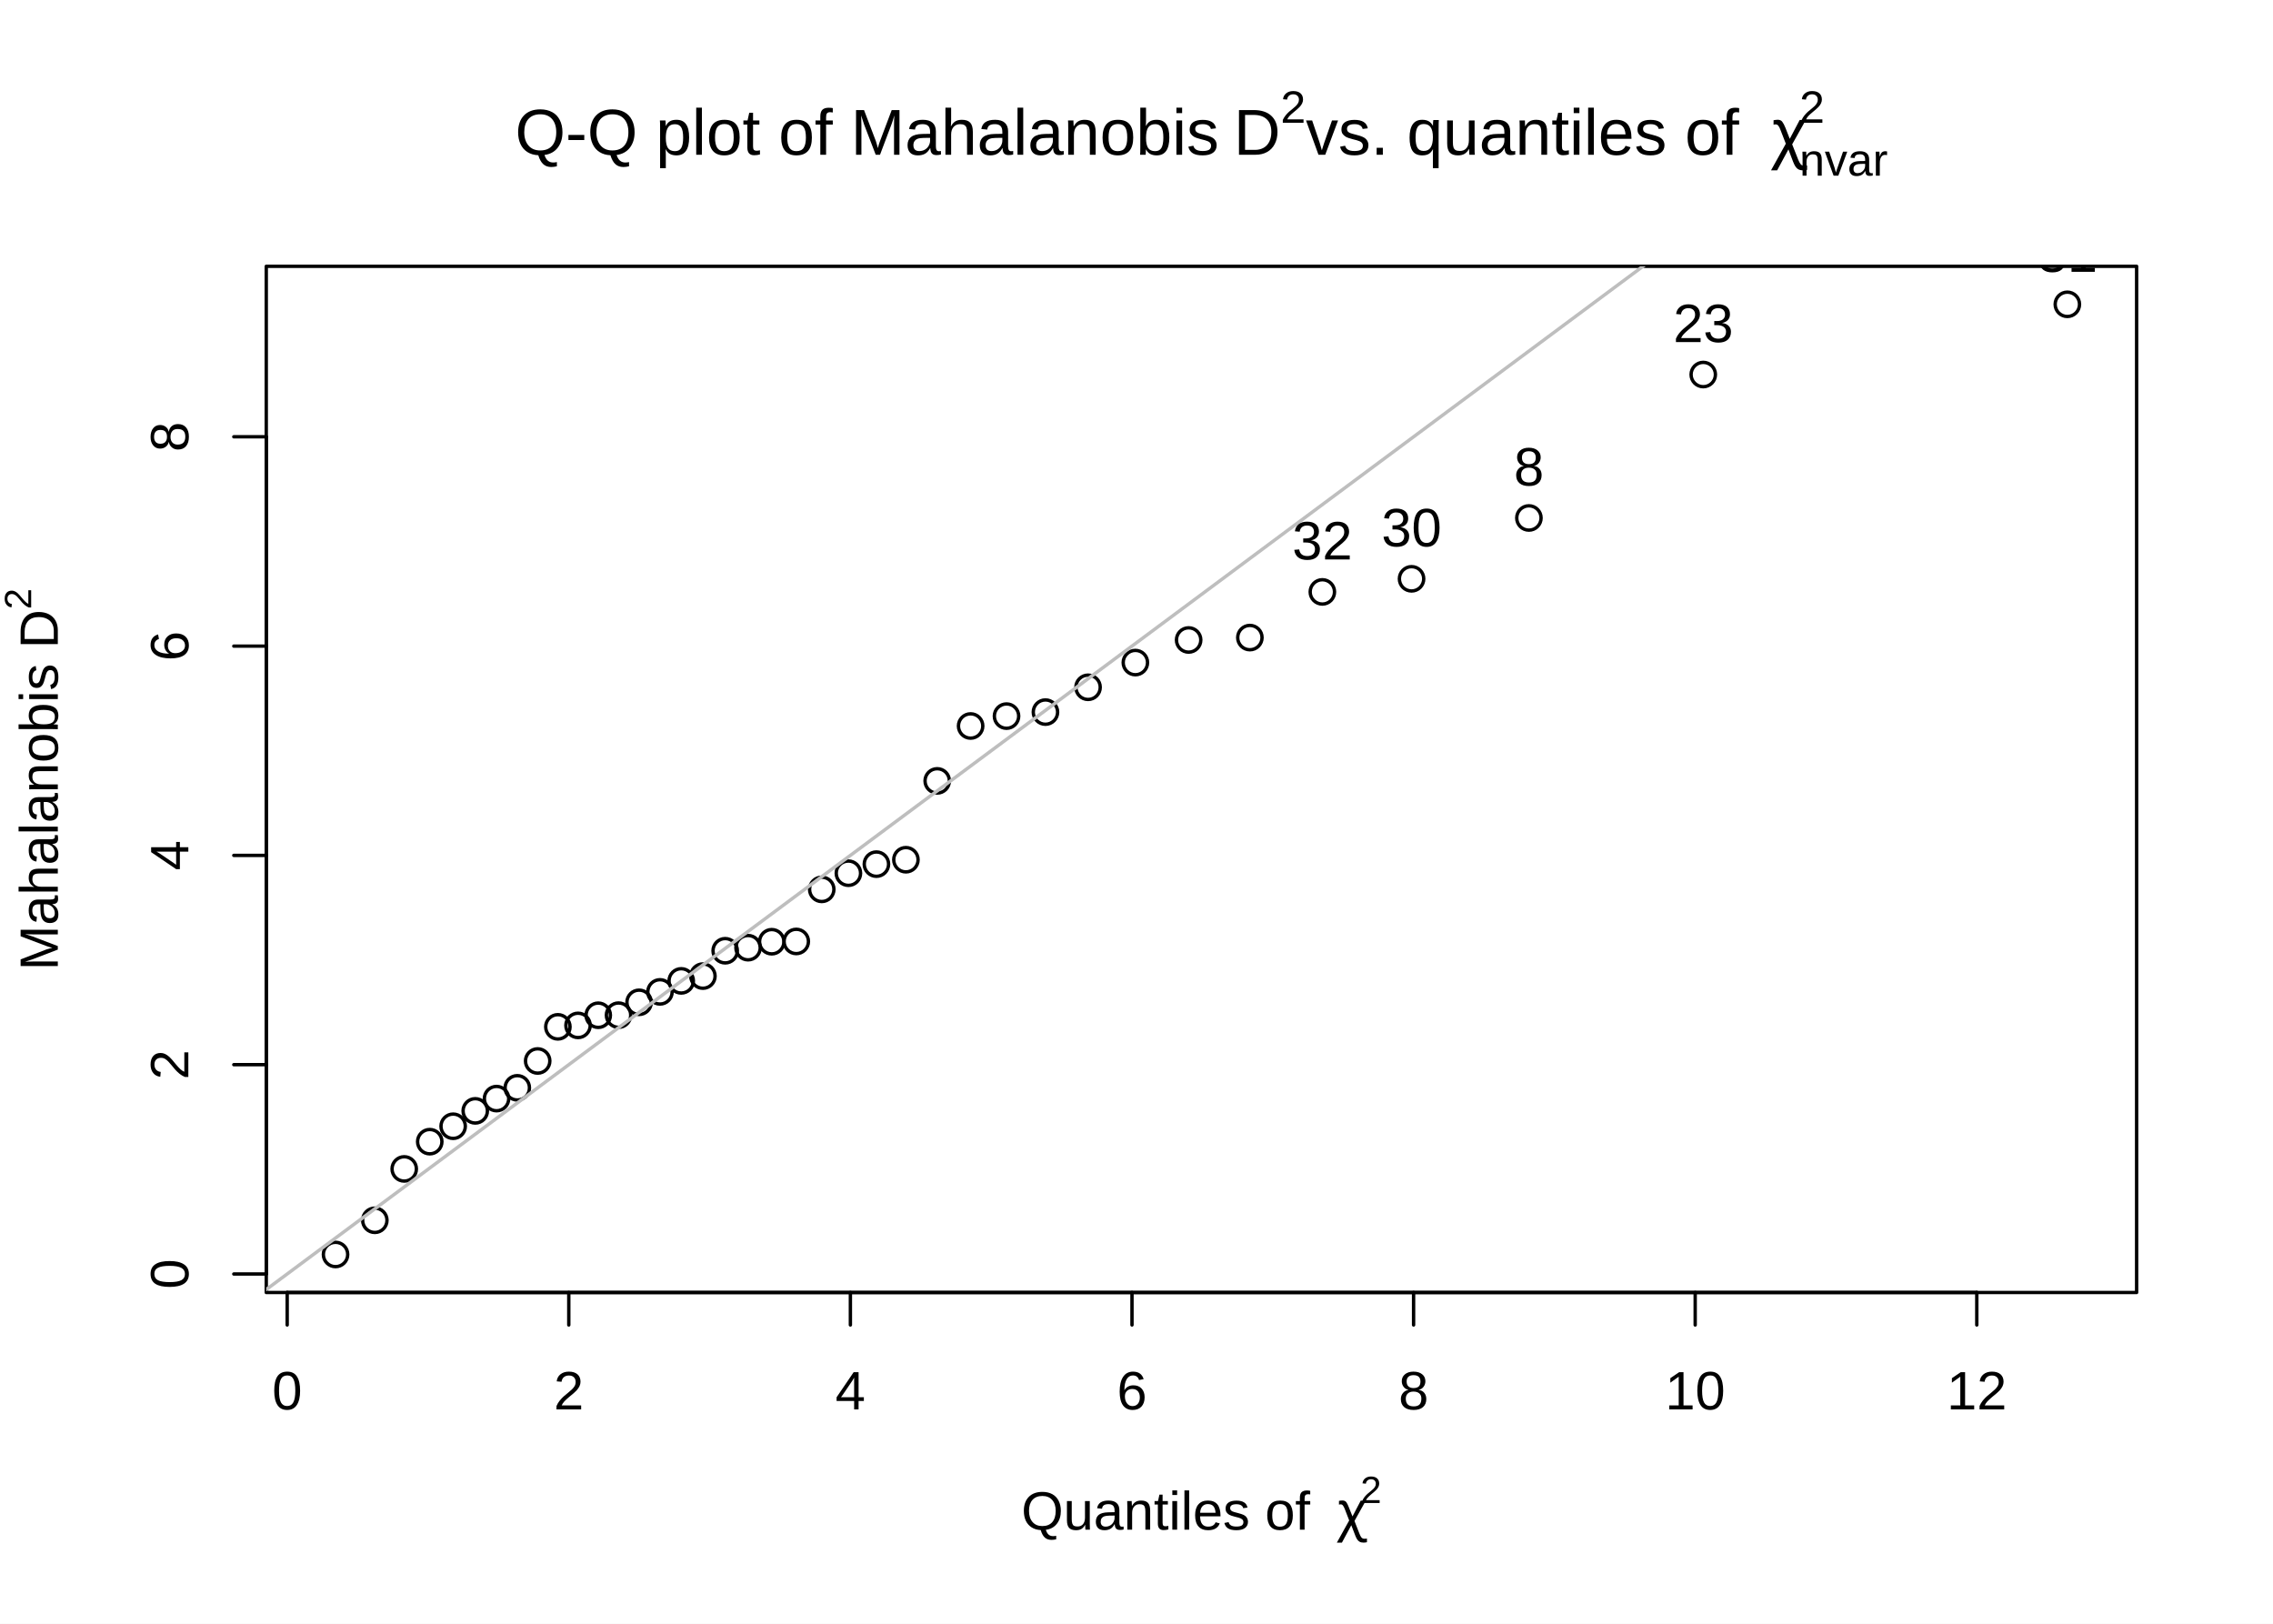
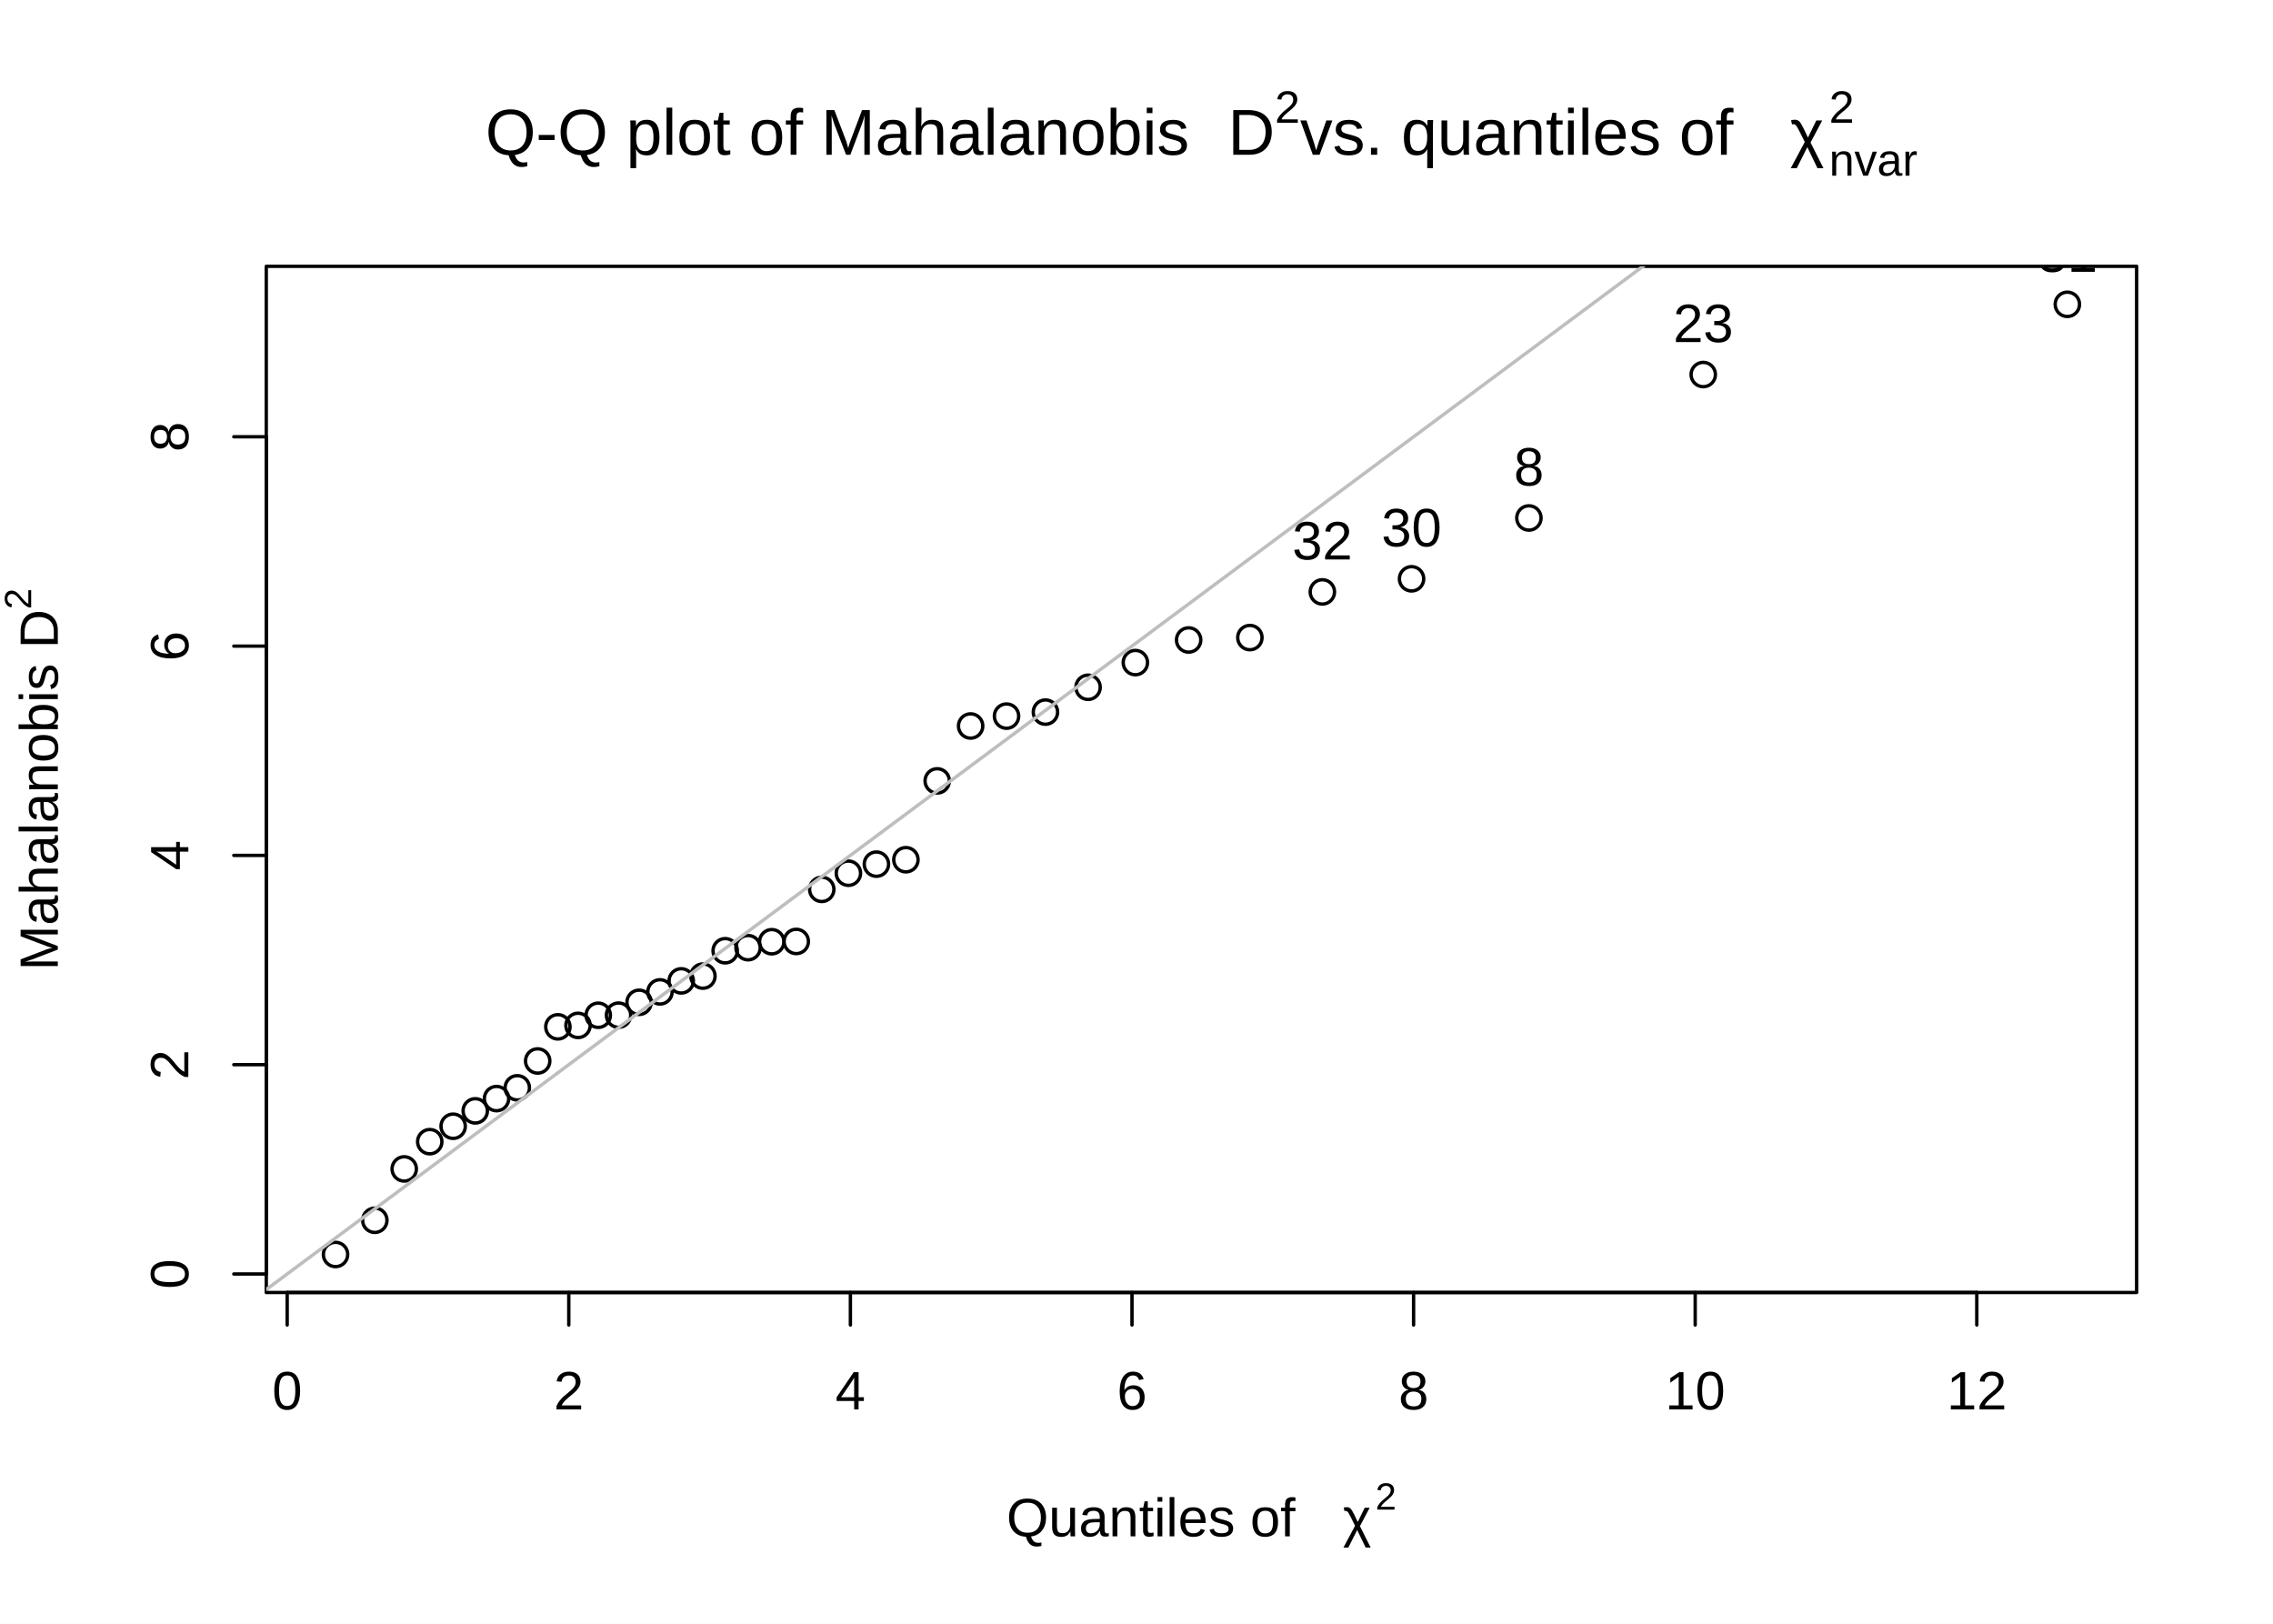
- <svg xmlns="http://www.w3.org/2000/svg" viewBox="0 0 504.00 360.00">
+ <svg xmlns="http://www.w3.org/2000/svg" class="svglite" width="504.00pt" height="360.00pt" viewBox="0 0 504.00 360.00">
  <defs>
    <style type="text/css">
-     line, polyline, polygon, path, rect, circle {
+     .svglite line, .svglite polyline, .svglite polygon, .svglite path, .svglite rect, .svglite circle {
      fill: none;
      stroke: #000000;
      stroke-linecap: round;
      stroke-linejoin: round;
      stroke-miterlimit: 10.00;
    }
  </style>
  </defs>
  <rect width="100%" height="100%" style="stroke: none; fill: #FFFFFF;" />
  <defs>
-     <clipPath id="cpNTkuMDR8NDczLjc2fDI4Ni41Nnw1OS4wNA==">
+     <clipPath id="cpMC4wMHw1MDQuMDB8MC4wMHwzNjAuMDA=">
+       <rect x="0.00" y="0.00" width="504.00" height="360.00" />
+     </clipPath>
+   </defs>
+   <g clip-path="url(#cpMC4wMHw1MDQuMDB8MC4wMHwzNjAuMDA=)">
+ </g>
+   <defs>
+     <clipPath id="cpNTkuMDR8NDczLjc2fDU5LjA0fDI4Ni41Ng==">
      <rect x="59.04" y="59.04" width="414.72" height="227.52" />
    </clipPath>
  </defs>
-   <circle cx="74.40" cy="278.13" r="2.70" style="stroke-width: 0.75;" clip-path="url(#cpNTkuMDR8NDczLjc2fDI4Ni41Nnw1OS4wNA==)" />
-   <circle cx="83.11" cy="270.55" r="2.70" style="stroke-width: 0.75;" clip-path="url(#cpNTkuMDR8NDczLjc2fDI4Ni41Nnw1OS4wNA==)" />
-   <circle cx="89.63" cy="259.16" r="2.70" style="stroke-width: 0.75;" clip-path="url(#cpNTkuMDR8NDczLjc2fDI4Ni41Nnw1OS4wNA==)" />
-   <circle cx="95.29" cy="253.12" r="2.70" style="stroke-width: 0.75;" clip-path="url(#cpNTkuMDR8NDczLjc2fDI4Ni41Nnw1OS4wNA==)" />
-   <circle cx="100.48" cy="249.70" r="2.70" style="stroke-width: 0.75;" clip-path="url(#cpNTkuMDR8NDczLjc2fDI4Ni41Nnw1OS4wNA==)" />
-   <circle cx="105.38" cy="246.29" r="2.70" style="stroke-width: 0.75;" clip-path="url(#cpNTkuMDR8NDczLjc2fDI4Ni41Nnw1OS4wNA==)" />
-   <circle cx="110.10" cy="243.57" r="2.70" style="stroke-width: 0.75;" clip-path="url(#cpNTkuMDR8NDczLjc2fDI4Ni41Nnw1OS4wNA==)" />
-   <circle cx="114.70" cy="241.18" r="2.70" style="stroke-width: 0.75;" clip-path="url(#cpNTkuMDR8NDczLjc2fDI4Ni41Nnw1OS4wNA==)" />
-   <circle cx="119.22" cy="235.23" r="2.70" style="stroke-width: 0.75;" clip-path="url(#cpNTkuMDR8NDczLjc2fDI4Ni41Nnw1OS4wNA==)" />
-   <circle cx="123.70" cy="227.66" r="2.70" style="stroke-width: 0.75;" clip-path="url(#cpNTkuMDR8NDczLjc2fDI4Ni41Nnw1OS4wNA==)" />
-   <circle cx="128.17" cy="227.34" r="2.70" style="stroke-width: 0.75;" clip-path="url(#cpNTkuMDR8NDczLjc2fDI4Ni41Nnw1OS4wNA==)" />
-   <circle cx="132.65" cy="225.09" r="2.70" style="stroke-width: 0.75;" clip-path="url(#cpNTkuMDR8NDczLjc2fDI4Ni41Nnw1OS4wNA==)" />
-   <circle cx="137.15" cy="225.07" r="2.70" style="stroke-width: 0.75;" clip-path="url(#cpNTkuMDR8NDczLjc2fDI4Ni41Nnw1OS4wNA==)" />
-   <circle cx="141.71" cy="222.22" r="2.70" style="stroke-width: 0.75;" clip-path="url(#cpNTkuMDR8NDczLjc2fDI4Ni41Nnw1OS4wNA==)" />
-   <circle cx="146.34" cy="219.91" r="2.70" style="stroke-width: 0.75;" clip-path="url(#cpNTkuMDR8NDczLjc2fDI4Ni41Nnw1OS4wNA==)" />
-   <circle cx="151.05" cy="217.47" r="2.70" style="stroke-width: 0.75;" clip-path="url(#cpNTkuMDR8NDczLjc2fDI4Ni41Nnw1OS4wNA==)" />
-   <circle cx="155.86" cy="216.41" r="2.70" style="stroke-width: 0.75;" clip-path="url(#cpNTkuMDR8NDczLjc2fDI4Ni41Nnw1OS4wNA==)" />
-   <circle cx="160.80" cy="210.79" r="2.70" style="stroke-width: 0.75;" clip-path="url(#cpNTkuMDR8NDczLjc2fDI4Ni41Nnw1OS4wNA==)" />
-   <circle cx="165.87" cy="210.11" r="2.70" style="stroke-width: 0.75;" clip-path="url(#cpNTkuMDR8NDczLjc2fDI4Ni41Nnw1OS4wNA==)" />
-   <circle cx="171.12" cy="208.79" r="2.70" style="stroke-width: 0.75;" clip-path="url(#cpNTkuMDR8NDczLjc2fDI4Ni41Nnw1OS4wNA==)" />
-   <circle cx="176.56" cy="208.73" r="2.70" style="stroke-width: 0.75;" clip-path="url(#cpNTkuMDR8NDczLjc2fDI4Ni41Nnw1OS4wNA==)" />
-   <circle cx="182.21" cy="197.18" r="2.70" style="stroke-width: 0.75;" clip-path="url(#cpNTkuMDR8NDczLjc2fDI4Ni41Nnw1OS4wNA==)" />
-   <circle cx="188.12" cy="193.60" r="2.70" style="stroke-width: 0.75;" clip-path="url(#cpNTkuMDR8NDczLjc2fDI4Ni41Nnw1OS4wNA==)" />
-   <circle cx="194.33" cy="191.59" r="2.70" style="stroke-width: 0.75;" clip-path="url(#cpNTkuMDR8NDczLjc2fDI4Ni41Nnw1OS4wNA==)" />
-   <circle cx="200.87" cy="190.61" r="2.70" style="stroke-width: 0.75;" clip-path="url(#cpNTkuMDR8NDczLjc2fDI4Ni41Nnw1OS4wNA==)" />
-   <circle cx="207.81" cy="173.13" r="2.70" style="stroke-width: 0.75;" clip-path="url(#cpNTkuMDR8NDczLjc2fDI4Ni41Nnw1OS4wNA==)" />
-   <circle cx="215.22" cy="160.96" r="2.70" style="stroke-width: 0.75;" clip-path="url(#cpNTkuMDR8NDczLjc2fDI4Ni41Nnw1OS4wNA==)" />
-   <circle cx="223.18" cy="158.77" r="2.70" style="stroke-width: 0.75;" clip-path="url(#cpNTkuMDR8NDczLjc2fDI4Ni41Nnw1OS4wNA==)" />
-   <circle cx="231.81" cy="157.88" r="2.70" style="stroke-width: 0.75;" clip-path="url(#cpNTkuMDR8NDczLjc2fDI4Ni41Nnw1OS4wNA==)" />
-   <circle cx="241.26" cy="152.38" r="2.70" style="stroke-width: 0.75;" clip-path="url(#cpNTkuMDR8NDczLjc2fDI4Ni41Nnw1OS4wNA==)" />
-   <circle cx="251.75" cy="146.90" r="2.70" style="stroke-width: 0.75;" clip-path="url(#cpNTkuMDR8NDczLjc2fDI4Ni41Nnw1OS4wNA==)" />
-   <circle cx="263.56" cy="141.89" r="2.70" style="stroke-width: 0.75;" clip-path="url(#cpNTkuMDR8NDczLjc2fDI4Ni41Nnw1OS4wNA==)" />
-   <circle cx="277.14" cy="141.36" r="2.70" style="stroke-width: 0.75;" clip-path="url(#cpNTkuMDR8NDczLjc2fDI4Ni41Nnw1OS4wNA==)" />
-   <circle cx="293.21" cy="131.23" r="2.70" style="stroke-width: 0.75;" clip-path="url(#cpNTkuMDR8NDczLjc2fDI4Ni41Nnw1OS4wNA==)" />
-   <circle cx="312.99" cy="128.33" r="2.70" style="stroke-width: 0.75;" clip-path="url(#cpNTkuMDR8NDczLjc2fDI4Ni41Nnw1OS4wNA==)" />
-   <circle cx="339.01" cy="114.84" r="2.70" style="stroke-width: 0.75;" clip-path="url(#cpNTkuMDR8NDczLjc2fDI4Ni41Nnw1OS4wNA==)" />
-   <circle cx="377.67" cy="83.04" r="2.70" style="stroke-width: 0.75;" clip-path="url(#cpNTkuMDR8NDczLjc2fDI4Ni41Nnw1OS4wNA==)" />
-   <circle cx="458.40" cy="67.47" r="2.70" style="stroke-width: 0.75;" clip-path="url(#cpNTkuMDR8NDczLjc2fDI4Ni41Nnw1OS4wNA==)" />
-   <defs>
-     <clipPath id="cpMC4wMHw1MDQuMDB8MzYwLjAwfDAuMDA=">
-       <rect x="0.00" y="0.00" width="504.00" height="360.00" />
-     </clipPath>
-   </defs>
-   <line x1="63.68" y1="286.56" x2="438.32" y2="286.56" style="stroke-width: 0.75;" clip-path="url(#cpMC4wMHw1MDQuMDB8MzYwLjAwfDAuMDA=)" />
-   <line x1="63.68" y1="286.56" x2="63.68" y2="293.76" style="stroke-width: 0.75;" clip-path="url(#cpMC4wMHw1MDQuMDB8MzYwLjAwfDAuMDA=)" />
-   <line x1="126.12" y1="286.56" x2="126.12" y2="293.76" style="stroke-width: 0.75;" clip-path="url(#cpMC4wMHw1MDQuMDB8MzYwLjAwfDAuMDA=)" />
-   <line x1="188.56" y1="286.56" x2="188.56" y2="293.76" style="stroke-width: 0.75;" clip-path="url(#cpMC4wMHw1MDQuMDB8MzYwLjAwfDAuMDA=)" />
-   <line x1="251.00" y1="286.56" x2="251.00" y2="293.76" style="stroke-width: 0.75;" clip-path="url(#cpMC4wMHw1MDQuMDB8MzYwLjAwfDAuMDA=)" />
-   <line x1="313.44" y1="286.56" x2="313.44" y2="293.76" style="stroke-width: 0.75;" clip-path="url(#cpMC4wMHw1MDQuMDB8MzYwLjAwfDAuMDA=)" />
-   <line x1="375.88" y1="286.56" x2="375.88" y2="293.76" style="stroke-width: 0.75;" clip-path="url(#cpMC4wMHw1MDQuMDB8MzYwLjAwfDAuMDA=)" />
-   <line x1="438.32" y1="286.56" x2="438.32" y2="293.76" style="stroke-width: 0.75;" clip-path="url(#cpMC4wMHw1MDQuMDB8MzYwLjAwfDAuMDA=)" />
-   <g clip-path="url(#cpMC4wMHw1MDQuMDB8MzYwLjAwfDAuMDA=)">
-     <text x="60.34" y="312.48" style="font-size: 12.00px; font-family: Arial;" textLength="6.67px" lengthAdjust="spacingAndGlyphs">0</text>
+   <g clip-path="url(#cpNTkuMDR8NDczLjc2fDU5LjA0fDI4Ni41Ng==)">
+     <circle cx="74.40" cy="278.13" r="2.70" style="stroke-width: 0.75;" />
+     <circle cx="83.11" cy="270.55" r="2.70" style="stroke-width: 0.75;" />
+     <circle cx="89.63" cy="259.16" r="2.70" style="stroke-width: 0.75;" />
+     <circle cx="95.29" cy="253.12" r="2.70" style="stroke-width: 0.75;" />
+     <circle cx="100.48" cy="249.70" r="2.70" style="stroke-width: 0.75;" />
+     <circle cx="105.38" cy="246.29" r="2.70" style="stroke-width: 0.75;" />
+     <circle cx="110.10" cy="243.57" r="2.70" style="stroke-width: 0.75;" />
+     <circle cx="114.70" cy="241.18" r="2.70" style="stroke-width: 0.75;" />
+     <circle cx="119.22" cy="235.23" r="2.70" style="stroke-width: 0.75;" />
+     <circle cx="123.70" cy="227.66" r="2.70" style="stroke-width: 0.75;" />
+     <circle cx="128.17" cy="227.34" r="2.70" style="stroke-width: 0.75;" />
+     <circle cx="132.65" cy="225.09" r="2.70" style="stroke-width: 0.75;" />
+     <circle cx="137.15" cy="225.07" r="2.70" style="stroke-width: 0.75;" />
+     <circle cx="141.71" cy="222.22" r="2.70" style="stroke-width: 0.75;" />
+     <circle cx="146.34" cy="219.91" r="2.70" style="stroke-width: 0.75;" />
+     <circle cx="151.05" cy="217.47" r="2.70" style="stroke-width: 0.75;" />
+     <circle cx="155.86" cy="216.41" r="2.70" style="stroke-width: 0.75;" />
+     <circle cx="160.80" cy="210.79" r="2.70" style="stroke-width: 0.75;" />
+     <circle cx="165.87" cy="210.11" r="2.70" style="stroke-width: 0.75;" />
+     <circle cx="171.12" cy="208.79" r="2.70" style="stroke-width: 0.75;" />
+     <circle cx="176.56" cy="208.73" r="2.70" style="stroke-width: 0.75;" />
+     <circle cx="182.21" cy="197.18" r="2.70" style="stroke-width: 0.75;" />
+     <circle cx="188.12" cy="193.60" r="2.70" style="stroke-width: 0.75;" />
+     <circle cx="194.33" cy="191.59" r="2.70" style="stroke-width: 0.75;" />
+     <circle cx="200.87" cy="190.61" r="2.70" style="stroke-width: 0.75;" />
+     <circle cx="207.81" cy="173.13" r="2.70" style="stroke-width: 0.75;" />
+     <circle cx="215.22" cy="160.96" r="2.70" style="stroke-width: 0.75;" />
+     <circle cx="223.18" cy="158.77" r="2.70" style="stroke-width: 0.75;" />
+     <circle cx="231.81" cy="157.88" r="2.70" style="stroke-width: 0.75;" />
+     <circle cx="241.26" cy="152.38" r="2.70" style="stroke-width: 0.75;" />
+     <circle cx="251.75" cy="146.90" r="2.70" style="stroke-width: 0.75;" />
+     <circle cx="263.56" cy="141.89" r="2.70" style="stroke-width: 0.75;" />
+     <circle cx="277.14" cy="141.36" r="2.70" style="stroke-width: 0.75;" />
+     <circle cx="293.21" cy="131.23" r="2.70" style="stroke-width: 0.75;" />
+     <circle cx="312.99" cy="128.33" r="2.70" style="stroke-width: 0.75;" />
+     <circle cx="339.01" cy="114.84" r="2.70" style="stroke-width: 0.75;" />
+     <circle cx="377.67" cy="83.04" r="2.70" style="stroke-width: 0.75;" />
+     <circle cx="458.40" cy="67.47" r="2.70" style="stroke-width: 0.75;" />
  </g>
-   <g clip-path="url(#cpMC4wMHw1MDQuMDB8MzYwLjAwfDAuMDA=)">
-     <text x="122.78" y="312.48" style="font-size: 12.00px; font-family: Arial;" textLength="6.67px" lengthAdjust="spacingAndGlyphs">2</text>
+   <g clip-path="url(#cpMC4wMHw1MDQuMDB8MC4wMHwzNjAuMDA=)">
+     <line x1="63.68" y1="286.56" x2="438.32" y2="286.56" style="stroke-width: 0.75;" />
+     <line x1="63.68" y1="286.56" x2="63.68" y2="293.76" style="stroke-width: 0.75;" />
+     <line x1="126.12" y1="286.56" x2="126.12" y2="293.76" style="stroke-width: 0.75;" />
+     <line x1="188.56" y1="286.56" x2="188.56" y2="293.76" style="stroke-width: 0.75;" />
+     <line x1="251.00" y1="286.56" x2="251.00" y2="293.76" style="stroke-width: 0.75;" />
+     <line x1="313.44" y1="286.56" x2="313.44" y2="293.76" style="stroke-width: 0.75;" />
+     <line x1="375.88" y1="286.56" x2="375.88" y2="293.76" style="stroke-width: 0.75;" />
+     <line x1="438.32" y1="286.56" x2="438.32" y2="293.76" style="stroke-width: 0.75;" />
+     <text x="63.68" y="312.48" text-anchor="middle" style="font-size: 12.00px; font-family: Arial;" textLength="6.67px" lengthAdjust="spacingAndGlyphs">0</text>
+     <text x="126.12" y="312.48" text-anchor="middle" style="font-size: 12.00px; font-family: Arial;" textLength="6.67px" lengthAdjust="spacingAndGlyphs">2</text>
+     <text x="188.56" y="312.48" text-anchor="middle" style="font-size: 12.00px; font-family: Arial;" textLength="6.67px" lengthAdjust="spacingAndGlyphs">4</text>
+     <text x="251.00" y="312.48" text-anchor="middle" style="font-size: 12.00px; font-family: Arial;" textLength="6.67px" lengthAdjust="spacingAndGlyphs">6</text>
+     <text x="313.44" y="312.48" text-anchor="middle" style="font-size: 12.00px; font-family: Arial;" textLength="6.67px" lengthAdjust="spacingAndGlyphs">8</text>
+     <text x="375.88" y="312.48" text-anchor="middle" style="font-size: 12.00px; font-family: Arial;" textLength="13.35px" lengthAdjust="spacingAndGlyphs">10</text>
+     <text x="438.32" y="312.48" text-anchor="middle" style="font-size: 12.00px; font-family: Arial;" textLength="13.35px" lengthAdjust="spacingAndGlyphs">12</text>
+     <line x1="59.04" y1="282.46" x2="59.04" y2="96.84" style="stroke-width: 0.75;" />
+     <line x1="59.04" y1="282.46" x2="51.84" y2="282.46" style="stroke-width: 0.75;" />
+     <line x1="59.04" y1="236.05" x2="51.84" y2="236.05" style="stroke-width: 0.75;" />
+     <line x1="59.04" y1="189.65" x2="51.84" y2="189.65" style="stroke-width: 0.75;" />
+     <line x1="59.04" y1="143.25" x2="51.84" y2="143.25" style="stroke-width: 0.75;" />
+     <line x1="59.04" y1="96.84" x2="51.84" y2="96.84" style="stroke-width: 0.75;" />
+     <text transform="translate(41.76,282.46) rotate(-90)" text-anchor="middle" style="font-size: 12.00px; font-family: Arial;" textLength="6.67px" lengthAdjust="spacingAndGlyphs">0</text>
+     <text transform="translate(41.76,236.05) rotate(-90)" text-anchor="middle" style="font-size: 12.00px; font-family: Arial;" textLength="6.67px" lengthAdjust="spacingAndGlyphs">2</text>
+     <text transform="translate(41.76,189.65) rotate(-90)" text-anchor="middle" style="font-size: 12.00px; font-family: Arial;" textLength="6.67px" lengthAdjust="spacingAndGlyphs">4</text>
+     <text transform="translate(41.76,143.25) rotate(-90)" text-anchor="middle" style="font-size: 12.00px; font-family: Arial;" textLength="6.67px" lengthAdjust="spacingAndGlyphs">6</text>
+     <text transform="translate(41.76,96.84) rotate(-90)" text-anchor="middle" style="font-size: 12.00px; font-family: Arial;" textLength="6.67px" lengthAdjust="spacingAndGlyphs">8</text>
+     <polyline points="59.04,286.56 473.76,286.56 473.76,59.04 59.04,59.04 59.04,286.56 " style="stroke-width: 0.75;" />
+     <text x="107.62" y="34.31" style="font-size: 14.40px; font-family: Arial;" textLength="156.01px" lengthAdjust="spacingAndGlyphs">Q-Q plot of Mahalanobis</text>
+     <text x="263.63" y="34.31" style="font-size: 14.40px; font-family: Arial;" textLength="8.64px" lengthAdjust="spacingAndGlyphs"> </text>
+     <text x="272.27" y="34.31" style="font-size: 14.40px; font-family: Arial;" textLength="10.40px" lengthAdjust="spacingAndGlyphs">D</text>
+     <text x="282.67" y="27.22" style="font-size: 10.08px; font-family: Arial;" textLength="5.61px" lengthAdjust="spacingAndGlyphs">2</text>
+     <text x="288.28" y="34.31" style="font-size: 14.40px; font-family: Arial;" textLength="100.01px" lengthAdjust="spacingAndGlyphs"> vs. quantiles of</text>
+     <text x="388.29" y="34.31" style="font-size: 14.40px; font-family: Arial;" textLength="8.64px" lengthAdjust="spacingAndGlyphs"> </text>
+     <text x="396.93" y="34.31" style="font-size: 14.40px; font-family: Arial;" textLength="8.64px" lengthAdjust="spacingAndGlyphs">χ</text>
+     <text x="405.57" y="38.95" style="font-size: 10.08px; font-family: Arial;" textLength="5.61px" lengthAdjust="spacingAndGlyphs">n</text>
+     <text x="411.17" y="38.95" style="font-size: 10.08px; font-family: Arial;" textLength="5.04px" lengthAdjust="spacingAndGlyphs">v</text>
+     <text x="416.21" y="38.95" style="font-size: 10.08px; font-family: Arial;" textLength="5.61px" lengthAdjust="spacingAndGlyphs">a</text>
+     <text x="421.82" y="38.95" style="font-size: 10.08px; font-family: Arial;" textLength="3.36px" lengthAdjust="spacingAndGlyphs">r</text>
+     <text x="405.57" y="27.22" style="font-size: 10.08px; font-family: Arial;" textLength="5.61px" lengthAdjust="spacingAndGlyphs">2</text>
+     <text x="223.18" y="340.62" style="font-size: 12.00px; font-family: Arial;" textLength="67.38px" lengthAdjust="spacingAndGlyphs">Quantiles of </text>
+     <text x="290.56" y="340.62" style="font-size: 12.00px; font-family: Arial;" textLength="7.20px" lengthAdjust="spacingAndGlyphs"> </text>
+     <text x="297.76" y="340.62" style="font-size: 12.00px; font-family: Arial;" textLength="7.20px" lengthAdjust="spacingAndGlyphs">χ</text>
+     <text x="304.96" y="334.70" style="font-size: 8.40px; font-family: Arial;" textLength="4.67px" lengthAdjust="spacingAndGlyphs">2</text>
+     <text transform="translate(12.82,215.16) rotate(-90)" style="font-size: 12.00px; font-family: Arial;" textLength="71.39px" lengthAdjust="spacingAndGlyphs">Mahalanobis </text>
+     <text transform="translate(12.82,143.77) rotate(-90)" style="font-size: 12.00px; font-family: Arial;" textLength="8.67px" lengthAdjust="spacingAndGlyphs">D</text>
+     <text transform="translate(6.91,135.10) rotate(-90)" style="font-size: 8.40px; font-family: Arial;" textLength="4.67px" lengthAdjust="spacingAndGlyphs">2</text>
  </g>
-   <g clip-path="url(#cpMC4wMHw1MDQuMDB8MzYwLjAwfDAuMDA=)">
-     <text x="185.22" y="312.48" style="font-size: 12.00px; font-family: Arial;" textLength="6.67px" lengthAdjust="spacingAndGlyphs">4</text>
-   </g>
-   <g clip-path="url(#cpMC4wMHw1MDQuMDB8MzYwLjAwfDAuMDA=)">
-     <text x="247.66" y="312.48" style="font-size: 12.00px; font-family: Arial;" textLength="6.67px" lengthAdjust="spacingAndGlyphs">6</text>
-   </g>
-   <g clip-path="url(#cpMC4wMHw1MDQuMDB8MzYwLjAwfDAuMDA=)">
-     <text x="310.10" y="312.48" style="font-size: 12.00px; font-family: Arial;" textLength="6.67px" lengthAdjust="spacingAndGlyphs">8</text>
-   </g>
-   <g clip-path="url(#cpMC4wMHw1MDQuMDB8MzYwLjAwfDAuMDA=)">
-     <text x="369.21" y="312.48" style="font-size: 12.00px; font-family: Arial;" textLength="13.35px" lengthAdjust="spacingAndGlyphs">10</text>
-   </g>
-   <g clip-path="url(#cpMC4wMHw1MDQuMDB8MzYwLjAwfDAuMDA=)">
-     <text x="431.65" y="312.48" style="font-size: 12.00px; font-family: Arial;" textLength="13.35px" lengthAdjust="spacingAndGlyphs">12</text>
-   </g>
-   <line x1="59.04" y1="282.46" x2="59.04" y2="96.84" style="stroke-width: 0.75;" clip-path="url(#cpMC4wMHw1MDQuMDB8MzYwLjAwfDAuMDA=)" />
-   <line x1="59.04" y1="282.46" x2="51.84" y2="282.46" style="stroke-width: 0.75;" clip-path="url(#cpMC4wMHw1MDQuMDB8MzYwLjAwfDAuMDA=)" />
-   <line x1="59.04" y1="236.05" x2="51.84" y2="236.05" style="stroke-width: 0.75;" clip-path="url(#cpMC4wMHw1MDQuMDB8MzYwLjAwfDAuMDA=)" />
-   <line x1="59.04" y1="189.65" x2="51.84" y2="189.65" style="stroke-width: 0.75;" clip-path="url(#cpMC4wMHw1MDQuMDB8MzYwLjAwfDAuMDA=)" />
-   <line x1="59.04" y1="143.25" x2="51.84" y2="143.25" style="stroke-width: 0.75;" clip-path="url(#cpMC4wMHw1MDQuMDB8MzYwLjAwfDAuMDA=)" />
-   <line x1="59.04" y1="96.84" x2="51.84" y2="96.84" style="stroke-width: 0.75;" clip-path="url(#cpMC4wMHw1MDQuMDB8MzYwLjAwfDAuMDA=)" />
-   <g clip-path="url(#cpMC4wMHw1MDQuMDB8MzYwLjAwfDAuMDA=)">
-     <text transform="translate(41.76,285.79) rotate(-90)" style="font-size: 12.00px; font-family: Arial;" textLength="6.67px" lengthAdjust="spacingAndGlyphs">0</text>
-   </g>
-   <g clip-path="url(#cpMC4wMHw1MDQuMDB8MzYwLjAwfDAuMDA=)">
-     <text transform="translate(41.76,239.39) rotate(-90)" style="font-size: 12.00px; font-family: Arial;" textLength="6.67px" lengthAdjust="spacingAndGlyphs">2</text>
-   </g>
-   <g clip-path="url(#cpMC4wMHw1MDQuMDB8MzYwLjAwfDAuMDA=)">
-     <text transform="translate(41.76,192.99) rotate(-90)" style="font-size: 12.00px; font-family: Arial;" textLength="6.67px" lengthAdjust="spacingAndGlyphs">4</text>
-   </g>
-   <g clip-path="url(#cpMC4wMHw1MDQuMDB8MzYwLjAwfDAuMDA=)">
-     <text transform="translate(41.76,146.58) rotate(-90)" style="font-size: 12.00px; font-family: Arial;" textLength="6.67px" lengthAdjust="spacingAndGlyphs">6</text>
-   </g>
-   <g clip-path="url(#cpMC4wMHw1MDQuMDB8MzYwLjAwfDAuMDA=)">
-     <text transform="translate(41.76,100.18) rotate(-90)" style="font-size: 12.00px; font-family: Arial;" textLength="6.67px" lengthAdjust="spacingAndGlyphs">8</text>
-   </g>
-   <polyline points="59.04,286.56 473.76,286.56 473.76,59.04 59.04,59.04 59.04,286.56 " style="stroke-width: 0.75;" clip-path="url(#cpMC4wMHw1MDQuMDB8MzYwLjAwfDAuMDA=)" />
-   <g clip-path="url(#cpMC4wMHw1MDQuMDB8MzYwLjAwfDAuMDA=)">
-     <text x="114.20" y="34.31" style="font-size: 14.40px; font-family: Arial;" textLength="156.08px" lengthAdjust="spacingAndGlyphs">Q-Q plot of Mahalanobis</text>
-   </g>
-   <g clip-path="url(#cpMC4wMHw1MDQuMDB8MzYwLjAwfDAuMDA=)">
-     <text x="270.28" y="34.31" style="font-size: 14.40px; font-family: Calibri;" textLength="3.26px" lengthAdjust="spacingAndGlyphs"> </text>
-   </g>
-   <g clip-path="url(#cpMC4wMHw1MDQuMDB8MzYwLjAwfDAuMDA=)">
-     <text x="273.54" y="34.31" style="font-size: 14.40px; font-family: Arial;" textLength="10.40px" lengthAdjust="spacingAndGlyphs">D</text>
-   </g>
-   <g clip-path="url(#cpMC4wMHw1MDQuMDB8MzYwLjAwfDAuMDA=)">
-     <text x="283.94" y="27.22" style="font-size: 10.08px; font-family: Arial;" textLength="5.61px" lengthAdjust="spacingAndGlyphs">2</text>
-   </g>
-   <g clip-path="url(#cpMC4wMHw1MDQuMDB8MzYwLjAwfDAuMDA=)">
-     <text x="289.54" y="34.31" style="font-size: 14.40px; font-family: Arial;" textLength="100.05px" lengthAdjust="spacingAndGlyphs"> vs. quantiles of</text>
-   </g>
-   <g clip-path="url(#cpMC4wMHw1MDQuMDB8MzYwLjAwfDAuMDA=)">
-     <text x="389.60" y="34.31" style="font-size: 14.40px; font-family: Calibri;" textLength="3.26px" lengthAdjust="spacingAndGlyphs"> </text>
-   </g>
-   <g clip-path="url(#cpMC4wMHw1MDQuMDB8MzYwLjAwfDAuMDA=)">
-     <text x="392.85" y="34.31" style="font-size: 14.40px; font-family: Calibri;" textLength="6.14px" lengthAdjust="spacingAndGlyphs">χ</text>
-   </g>
-   <g clip-path="url(#cpMC4wMHw1MDQuMDB8MzYwLjAwfDAuMDA=)">
-     <text x="398.99" y="38.95" style="font-size: 10.08px; font-family: Arial;" textLength="5.61px" lengthAdjust="spacingAndGlyphs">n</text>
-   </g>
-   <g clip-path="url(#cpMC4wMHw1MDQuMDB8MzYwLjAwfDAuMDA=)">
-     <text x="404.60" y="38.95" style="font-size: 10.08px; font-family: Arial;" textLength="5.04px" lengthAdjust="spacingAndGlyphs">v</text>
-   </g>
-   <g clip-path="url(#cpMC4wMHw1MDQuMDB8MzYwLjAwfDAuMDA=)">
-     <text x="409.64" y="38.95" style="font-size: 10.08px; font-family: Arial;" textLength="5.61px" lengthAdjust="spacingAndGlyphs">a</text>
-   </g>
-   <g clip-path="url(#cpMC4wMHw1MDQuMDB8MzYwLjAwfDAuMDA=)">
-     <text x="415.24" y="38.95" style="font-size: 10.08px; font-family: Arial;" textLength="3.36px" lengthAdjust="spacingAndGlyphs">r</text>
-   </g>
-   <g clip-path="url(#cpMC4wMHw1MDQuMDB8MzYwLjAwfDAuMDA=)">
-     <text x="398.99" y="27.22" style="font-size: 10.08px; font-family: Arial;" textLength="5.61px" lengthAdjust="spacingAndGlyphs">2</text>
-   </g>
-   <g clip-path="url(#cpMC4wMHw1MDQuMDB8MzYwLjAwfDAuMDA=)">
-     <text x="226.46" y="339.14" style="font-size: 12.00px; font-family: Arial;" textLength="67.37px" lengthAdjust="spacingAndGlyphs">Quantiles of </text>
-   </g>
-   <g clip-path="url(#cpMC4wMHw1MDQuMDB8MzYwLjAwfDAuMDA=)">
-     <text x="293.84" y="339.14" style="font-size: 12.00px; font-family: Calibri;" textLength="2.71px" lengthAdjust="spacingAndGlyphs"> </text>
-   </g>
-   <g clip-path="url(#cpMC4wMHw1MDQuMDB8MzYwLjAwfDAuMDA=)">
-     <text x="296.55" y="339.14" style="font-size: 12.00px; font-family: Calibri;" textLength="5.12px" lengthAdjust="spacingAndGlyphs">χ</text>
-   </g>
-   <g clip-path="url(#cpMC4wMHw1MDQuMDB8MzYwLjAwfDAuMDA=)">
-     <text x="301.66" y="333.23" style="font-size: 8.40px; font-family: Arial;" textLength="4.67px" lengthAdjust="spacingAndGlyphs">2</text>
-   </g>
-   <g clip-path="url(#cpMC4wMHw1MDQuMDB8MzYwLjAwfDAuMDA=)">
-     <text transform="translate(12.82,215.16) rotate(-90)" style="font-size: 12.00px; font-family: Arial;" textLength="71.38px" lengthAdjust="spacingAndGlyphs">Mahalanobis </text>
-   </g>
-   <g clip-path="url(#cpMC4wMHw1MDQuMDB8MzYwLjAwfDAuMDA=)">
-     <text transform="translate(12.82,143.78) rotate(-90)" style="font-size: 12.00px; font-family: Arial;" textLength="8.67px" lengthAdjust="spacingAndGlyphs">D</text>
-   </g>
-   <g clip-path="url(#cpMC4wMHw1MDQuMDB8MzYwLjAwfDAuMDA=)">
-     <text transform="translate(6.91,135.11) rotate(-90)" style="font-size: 8.40px; font-family: Arial;" textLength="4.67px" lengthAdjust="spacingAndGlyphs">2</text>
-   </g>
-   <defs>
-     <clipPath id="cpNTkuMDR8NDczLjc2fDI4Ni41Nnw1OS4wNA==">
-       <rect x="59.04" y="59.04" width="414.72" height="227.52" />
-     </clipPath>
-   </defs>
-   <line x1="59.04" y1="285.90" x2="443.75" y2="0.00" style="stroke-width: 0.75; stroke: #BEBEBE;" clip-path="url(#cpNTkuMDR8NDczLjc2fDI4Ni41Nnw1OS4wNA==)" />
-   <g clip-path="url(#cpNTkuMDR8NDczLjc2fDI4Ni41Nnw1OS4wNA==)">
-     <text x="451.73" y="60.27" style="font-size: 12.00px; font-family: Arial;" textLength="13.35px" lengthAdjust="spacingAndGlyphs">31</text>
-   </g>
-   <g clip-path="url(#cpNTkuMDR8NDczLjc2fDI4Ni41Nnw1OS4wNA==)">
-     <text x="371.00" y="75.84" style="font-size: 12.00px; font-family: Arial;" textLength="13.35px" lengthAdjust="spacingAndGlyphs">23</text>
-   </g>
-   <g clip-path="url(#cpNTkuMDR8NDczLjc2fDI4Ni41Nnw1OS4wNA==)">
-     <text x="335.67" y="107.64" style="font-size: 12.00px; font-family: Arial;" textLength="6.67px" lengthAdjust="spacingAndGlyphs">8</text>
-   </g>
-   <g clip-path="url(#cpNTkuMDR8NDczLjc2fDI4Ni41Nnw1OS4wNA==)">
-     <text x="306.32" y="121.13" style="font-size: 12.00px; font-family: Arial;" textLength="13.35px" lengthAdjust="spacingAndGlyphs">30</text>
-   </g>
-   <g clip-path="url(#cpNTkuMDR8NDczLjc2fDI4Ni41Nnw1OS4wNA==)">
-     <text x="286.53" y="124.03" style="font-size: 12.00px; font-family: Arial;" textLength="13.35px" lengthAdjust="spacingAndGlyphs">32</text>
+   <g clip-path="url(#cpNTkuMDR8NDczLjc2fDU5LjA0fDI4Ni41Ng==)">
+     <line x1="59.04" y1="285.90" x2="443.75" y2="0.00" style="stroke-width: 0.75; stroke: #BEBEBE;" />
+     <text x="458.40" y="60.27" text-anchor="middle" style="font-size: 12.00px; font-family: Arial;" textLength="13.35px" lengthAdjust="spacingAndGlyphs">31</text>
+     <text x="377.67" y="75.84" text-anchor="middle" style="font-size: 12.00px; font-family: Arial;" textLength="13.35px" lengthAdjust="spacingAndGlyphs">23</text>
+     <text x="339.01" y="107.64" text-anchor="middle" style="font-size: 12.00px; font-family: Arial;" textLength="6.67px" lengthAdjust="spacingAndGlyphs">8</text>
+     <text x="312.99" y="121.13" text-anchor="middle" style="font-size: 12.00px; font-family: Arial;" textLength="13.35px" lengthAdjust="spacingAndGlyphs">30</text>
+     <text x="293.21" y="124.03" text-anchor="middle" style="font-size: 12.00px; font-family: Arial;" textLength="13.35px" lengthAdjust="spacingAndGlyphs">32</text>
  </g>
</svg>
